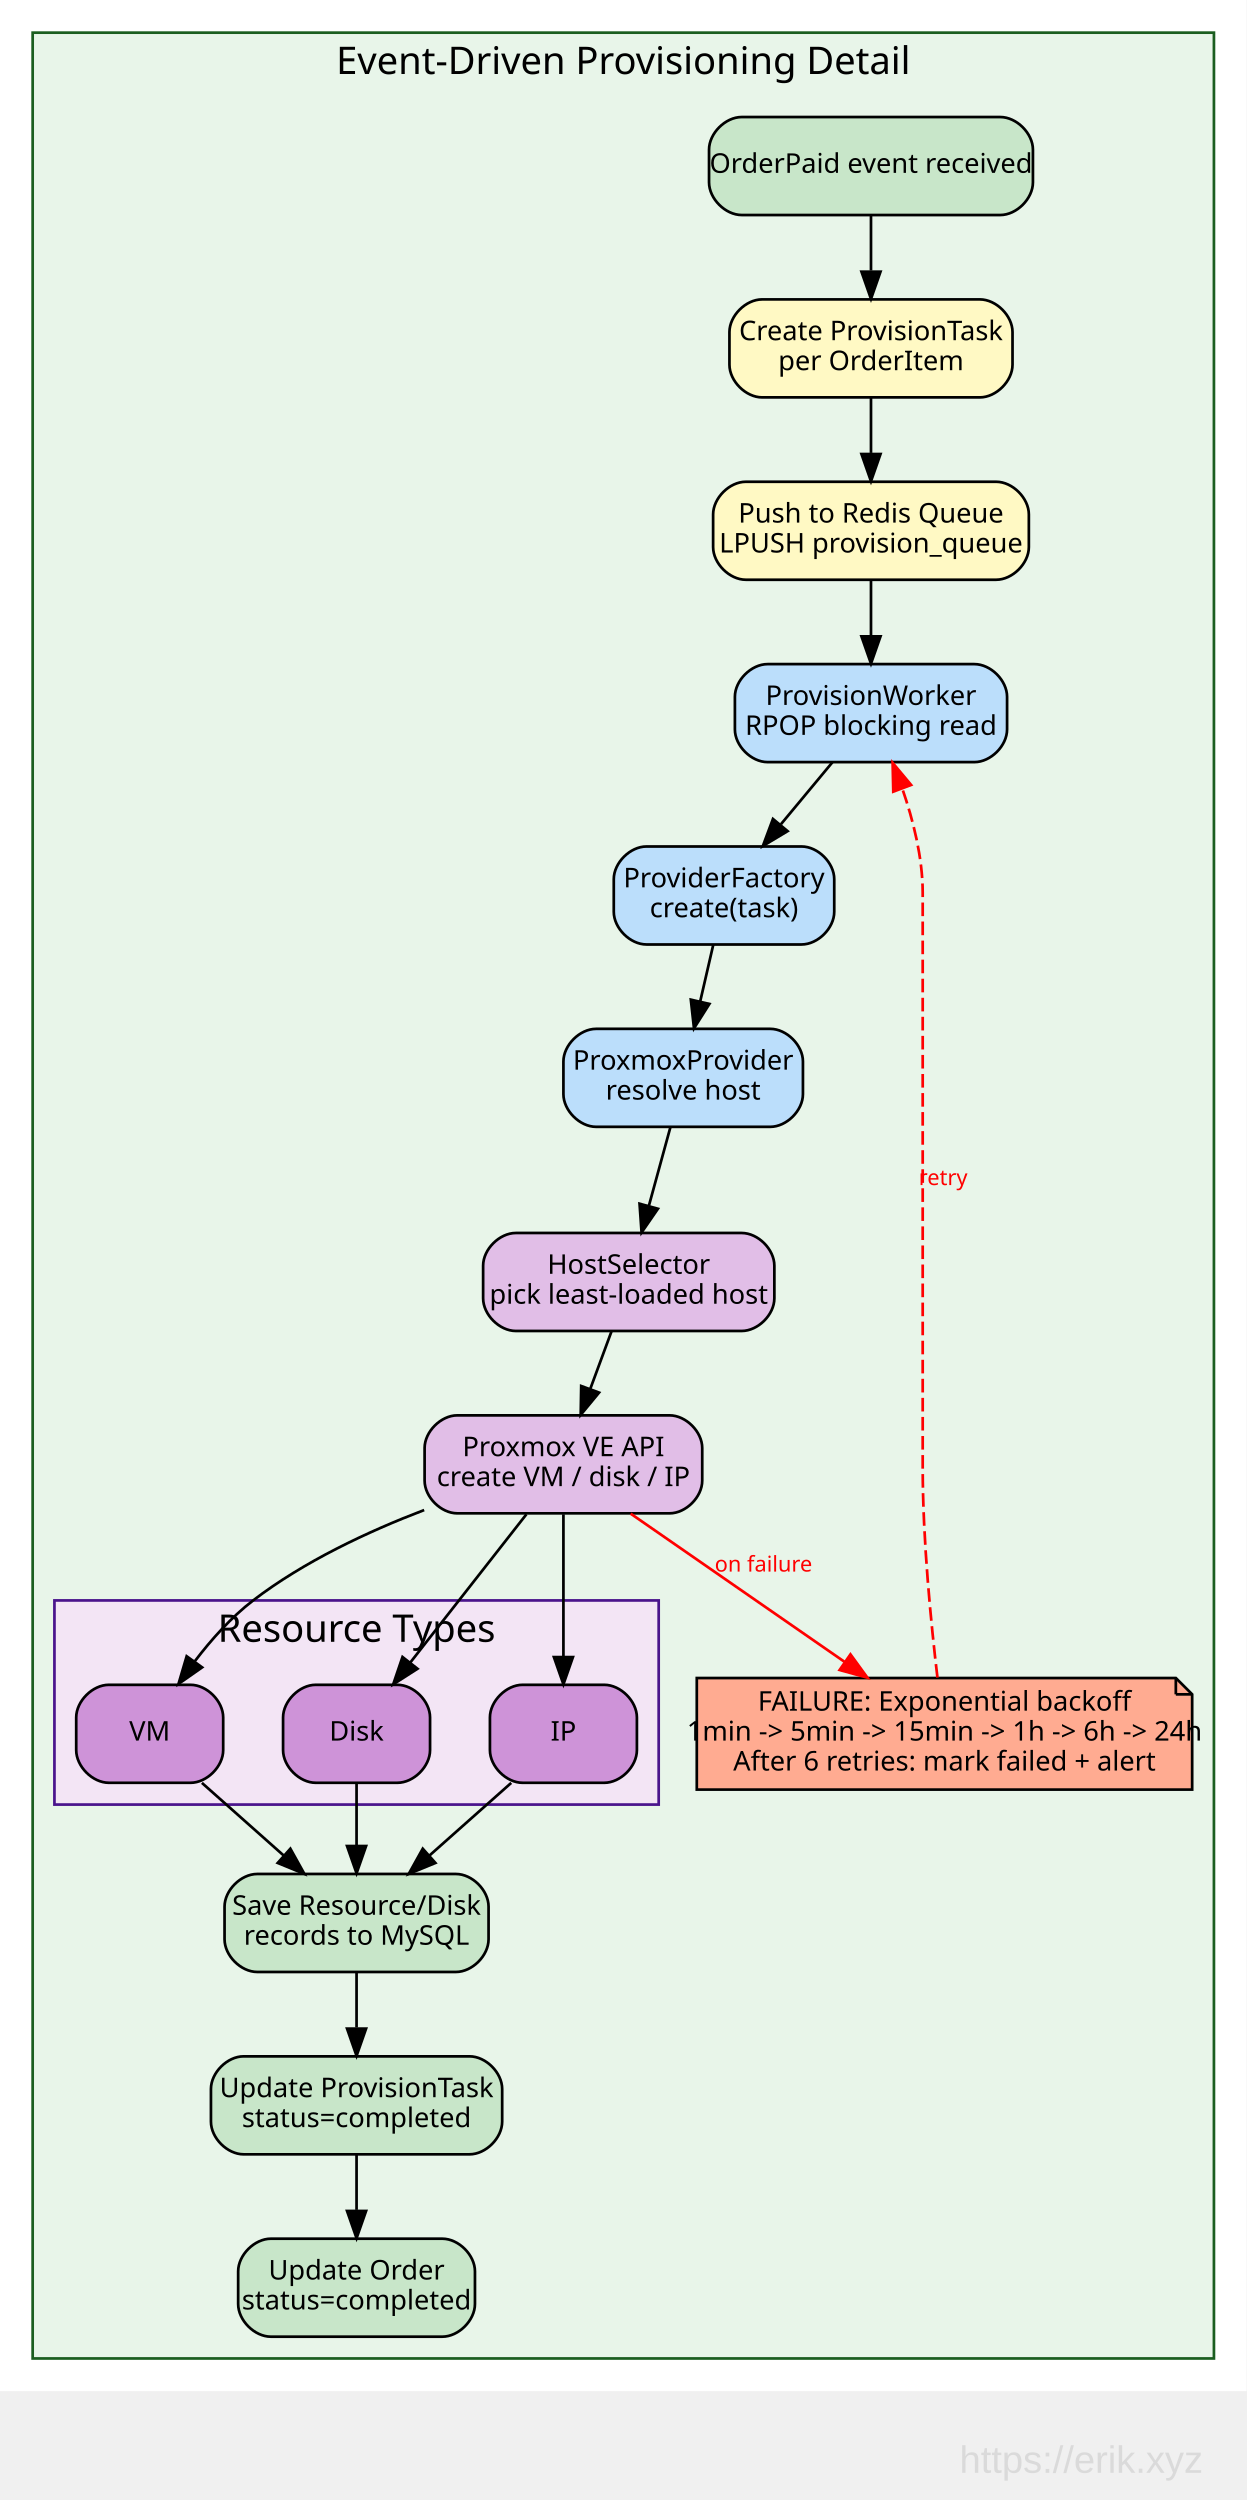
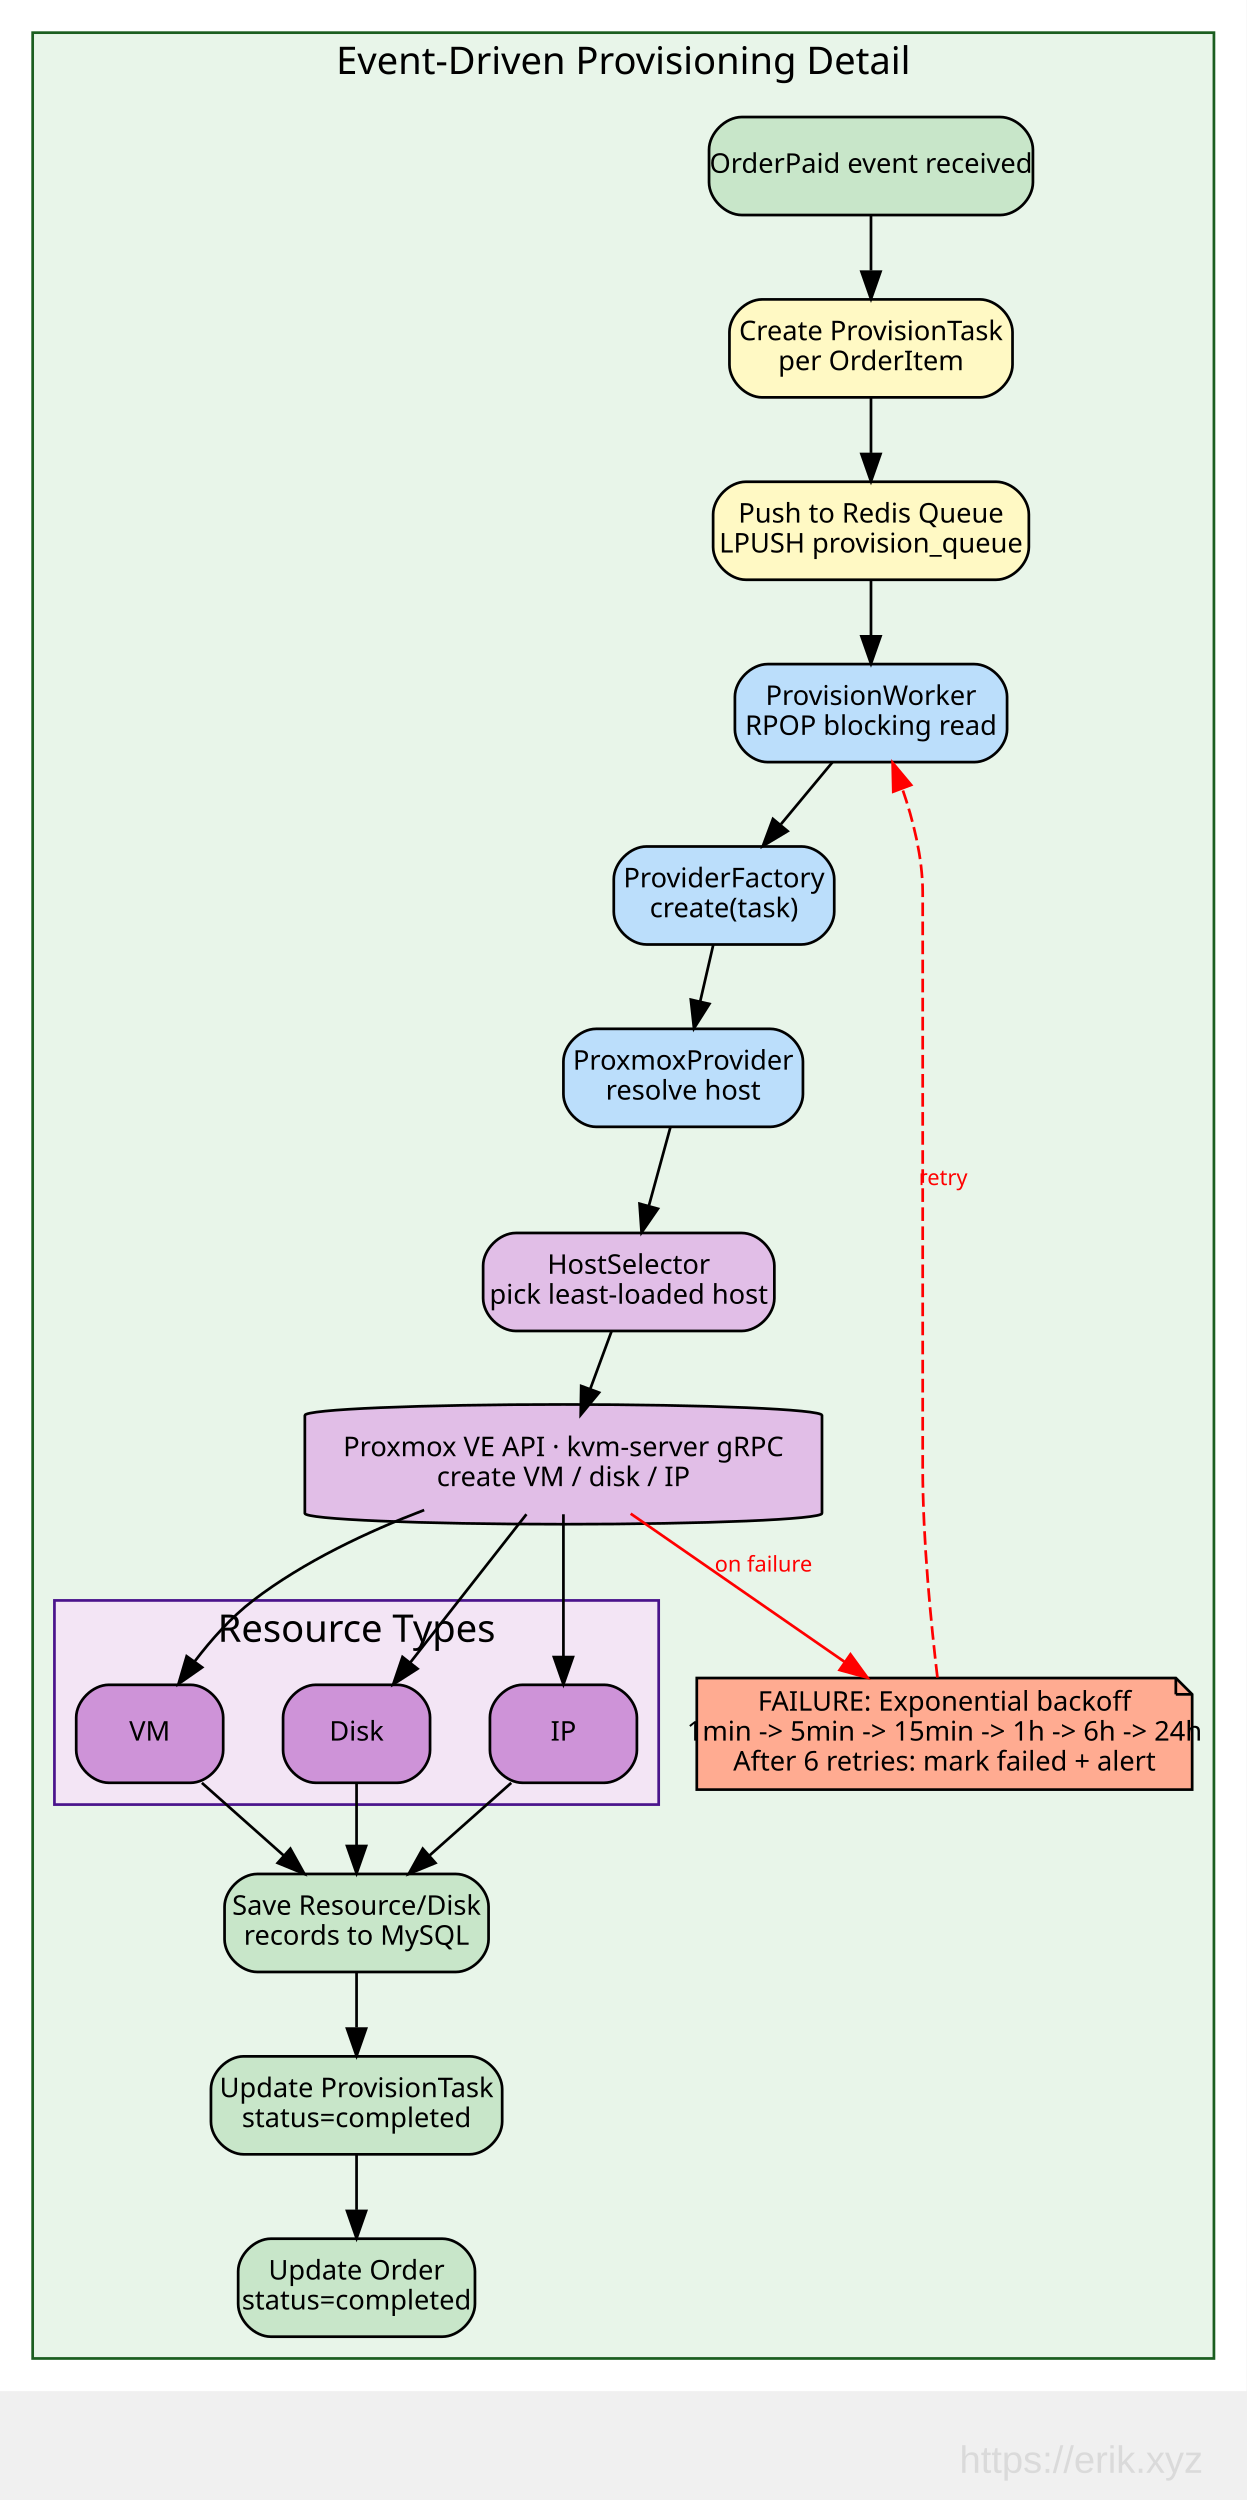
<svg xmlns="http://www.w3.org/2000/svg" width="458pt" height="918.50pt" viewBox="0.00 0.00 458.00 918.50">
  <g id="graph0" class="graph" transform="scale(1 1) rotate(0) translate(4 874.5)">
    <polygon fill="white" stroke="transparent" points="-4,4 -4,-874.5 454,-874.5 454,4 -4,4" />
    <g id="clust1" class="cluster">
      <polygon fill="#e8f5e9" stroke="#1b5e20" points="8,-8 8,-862.5 442,-862.5 442,-8 8,-8" />
      <text text-anchor="middle" x="225" y="-847.3" font-family="sans-serif" font-size="14.00">Event-Driven Provisioning Detail</text>
    </g>
    <g id="clust2" class="cluster">
      <polygon fill="#f3e5f5" stroke="#4a148c" points="16,-211.5 16,-286.5 238,-286.5 238,-211.5 16,-211.5" />
      <text text-anchor="middle" x="127" y="-271.3" font-family="sans-serif" font-size="14.00">Resource Types</text>
    </g>
    <g id="node1" class="node">
      <path fill="#c8e6c9" stroke="black" d="M363.5,-831.5C363.5,-831.5 268.5,-831.5 268.5,-831.5 262.5,-831.5 256.5,-825.5 256.5,-819.5 256.5,-819.5 256.5,-807.5 256.5,-807.5 256.5,-801.5 262.5,-795.5 268.5,-795.5 268.5,-795.5 363.5,-795.5 363.5,-795.5 369.5,-795.5 375.5,-801.5 375.5,-807.5 375.5,-807.5 375.5,-819.5 375.5,-819.5 375.5,-825.5 369.5,-831.5 363.5,-831.5" />
      <text text-anchor="middle" x="316" y="-811" font-family="sans-serif" font-size="10.00">OrderPaid event received</text>
    </g>
    <g id="node2" class="node">
      <path fill="#fff9c4" stroke="black" d="M356,-764.5C356,-764.5 276,-764.5 276,-764.5 270,-764.5 264,-758.5 264,-752.5 264,-752.5 264,-740.5 264,-740.5 264,-734.5 270,-728.5 276,-728.5 276,-728.5 356,-728.5 356,-728.5 362,-728.5 368,-734.5 368,-740.5 368,-740.5 368,-752.5 368,-752.5 368,-758.5 362,-764.5 356,-764.5" />
      <text text-anchor="middle" x="316" y="-749.5" font-family="sans-serif" font-size="10.00">Create ProvisionTask</text>
      <text text-anchor="middle" x="316" y="-738.5" font-family="sans-serif" font-size="10.00">per OrderItem</text>
    </g>
    <g id="edge1" class="edge">
      <path fill="none" stroke="black" d="M316,-795.42C316,-789.2 316,-782 316,-775.1" />
      <polygon fill="black" stroke="black" points="319.5,-774.69 316,-764.69 312.5,-774.69 319.5,-774.69" />
    </g>
    <g id="node3" class="node">
      <path fill="#fff9c4" stroke="black" d="M362,-697.5C362,-697.5 270,-697.5 270,-697.5 264,-697.5 258,-691.5 258,-685.5 258,-685.5 258,-673.5 258,-673.5 258,-667.5 264,-661.5 270,-661.5 270,-661.5 362,-661.5 362,-661.5 368,-661.5 374,-667.5 374,-673.5 374,-673.5 374,-685.5 374,-685.5 374,-691.5 368,-697.5 362,-697.5" />
      <text text-anchor="middle" x="316" y="-682.5" font-family="sans-serif" font-size="10.00">Push to Redis Queue</text>
      <text text-anchor="middle" x="316" y="-671.5" font-family="sans-serif" font-size="10.00">LPUSH provision_queue</text>
    </g>
    <g id="edge2" class="edge">
      <path fill="none" stroke="black" d="M316,-728.42C316,-722.2 316,-715 316,-708.1" />
      <polygon fill="black" stroke="black" points="319.5,-707.69 316,-697.69 312.5,-707.69 319.5,-707.69" />
    </g>
    <g id="node4" class="node">
      <path fill="#bbdefb" stroke="black" d="M354,-630.5C354,-630.5 278,-630.5 278,-630.5 272,-630.5 266,-624.5 266,-618.5 266,-618.5 266,-606.5 266,-606.5 266,-600.5 272,-594.5 278,-594.5 278,-594.5 354,-594.5 354,-594.5 360,-594.5 366,-600.5 366,-606.5 366,-606.5 366,-618.5 366,-618.5 366,-624.5 360,-630.5 354,-630.5" />
      <text text-anchor="middle" x="316" y="-615.5" font-family="sans-serif" font-size="10.00">ProvisionWorker</text>
      <text text-anchor="middle" x="316" y="-604.5" font-family="sans-serif" font-size="10.00">RPOP blocking read</text>
    </g>
    <g id="edge3" class="edge">
      <path fill="none" stroke="black" d="M316,-661.42C316,-655.2 316,-648 316,-641.1" />
      <polygon fill="black" stroke="black" points="319.5,-640.69 316,-630.69 312.5,-640.69 319.5,-640.69" />
    </g>
    <g id="node5" class="node">
      <path fill="#bbdefb" stroke="black" d="M290.5,-563.5C290.5,-563.5 233.5,-563.5 233.5,-563.5 227.5,-563.5 221.5,-557.5 221.5,-551.5 221.5,-551.5 221.5,-539.5 221.5,-539.5 221.5,-533.5 227.5,-527.5 233.5,-527.5 233.5,-527.5 290.5,-527.5 290.5,-527.5 296.5,-527.5 302.5,-533.5 302.5,-539.5 302.5,-539.5 302.5,-551.5 302.5,-551.5 302.5,-557.5 296.5,-563.5 290.5,-563.5" />
      <text text-anchor="middle" x="262" y="-548.5" font-family="sans-serif" font-size="10.00">ProviderFactory</text>
      <text text-anchor="middle" x="262" y="-537.5" font-family="sans-serif" font-size="10.00">create(task)</text>
    </g>
    <g id="edge4" class="edge">
      <path fill="none" stroke="black" d="M301.81,-594.42C296.03,-587.46 289.23,-579.27 282.89,-571.65" />
      <polygon fill="black" stroke="black" points="285.36,-569.14 276.28,-563.69 279.98,-573.62 285.36,-569.14" />
    </g>
    <g id="node6" class="node">
      <path fill="#bbdefb" stroke="black" d="M279,-496.5C279,-496.5 215,-496.5 215,-496.5 209,-496.5 203,-490.5 203,-484.5 203,-484.5 203,-472.5 203,-472.5 203,-466.5 209,-460.5 215,-460.5 215,-460.5 279,-460.5 279,-460.5 285,-460.5 291,-466.5 291,-472.5 291,-472.5 291,-484.5 291,-484.5 291,-490.5 285,-496.5 279,-496.5" />
      <text text-anchor="middle" x="247" y="-481.5" font-family="sans-serif" font-size="10.00">ProxmoxProvider</text>
      <text text-anchor="middle" x="247" y="-470.5" font-family="sans-serif" font-size="10.00">resolve host</text>
    </g>
    <g id="edge5" class="edge">
      <path fill="none" stroke="black" d="M258.06,-527.42C256.59,-521.05 254.88,-513.66 253.26,-506.61" />
      <polygon fill="black" stroke="black" points="256.63,-505.65 250.97,-496.69 249.81,-507.22 256.63,-505.65" />
    </g>
    <g id="node7" class="node">
      <path fill="#e1bee7" stroke="black" d="M268.5,-421.5C268.5,-421.5 185.5,-421.5 185.5,-421.5 179.5,-421.5 173.5,-415.5 173.5,-409.5 173.5,-409.5 173.5,-397.5 173.5,-397.5 173.5,-391.5 179.5,-385.5 185.5,-385.5 185.5,-385.5 268.5,-385.5 268.5,-385.5 274.5,-385.5 280.5,-391.5 280.5,-397.5 280.5,-397.5 280.5,-409.5 280.5,-409.5 280.5,-415.5 274.5,-421.5 268.5,-421.5" />
      <text text-anchor="middle" x="227" y="-406.5" font-family="sans-serif" font-size="10.00">HostSelector</text>
      <text text-anchor="middle" x="227" y="-395.5" font-family="sans-serif" font-size="10.00">pick least-loaded host</text>
    </g>
    <g id="edge6" class="edge">
      <path fill="none" stroke="black" d="M242.26,-460.2C239.92,-451.65 237.04,-441.15 234.42,-431.57" />
      <polygon fill="black" stroke="black" points="237.72,-430.4 231.71,-421.68 230.97,-432.25 237.72,-430.4" />
    </g>
    <g id="node8" class="node">
-       <path fill="#e1bee7" stroke="black" d="M242,-354.5C242,-354.5 164,-354.5 164,-354.5 158,-354.5 152,-348.5 152,-342.5 152,-342.5 152,-330.5 152,-330.5 152,-324.5 158,-318.5 164,-318.5 164,-318.5 242,-318.5 242,-318.5 248,-318.5 254,-324.5 254,-330.5 254,-330.5 254,-342.5 254,-342.5 254,-348.5 248,-354.5 242,-354.5" />
-       <text text-anchor="middle" x="203" y="-339.5" font-family="sans-serif" font-size="10.00">Proxmox VE API</text>
+       <path fill="#e1bee7" stroke="black" d="M298,-354.5C298,-356.71 255.49,-358.5 203,-358.5 150.51,-358.5 108,-356.71 108,-354.5 108,-354.5 108,-318.5 108,-318.5 108,-316.29 150.51,-314.5 203,-314.5 255.49,-314.5 298,-316.29 298,-318.5 298,-318.5 298,-354.5 298,-354.5" />
+       <text text-anchor="middle" x="203" y="-339.5" font-family="sans-serif" font-size="10.00">Proxmox VE API · kvm-server gRPC</text>
      <text text-anchor="middle" x="203" y="-328.5" font-family="sans-serif" font-size="10.00">create VM / disk / IP</text>
    </g>
    <g id="edge7" class="edge">
      <path fill="none" stroke="black" d="M220.69,-385.42C218.29,-378.91 215.48,-371.31 212.83,-364.12" />
      <polygon fill="black" stroke="black" points="216.09,-362.86 209.35,-354.69 209.53,-365.28 216.09,-362.86" />
    </g>
    <g id="node9" class="node">
      <path fill="#ce93d8" stroke="black" d="M66,-255.5C66,-255.5 36,-255.5 36,-255.5 30,-255.5 24,-249.5 24,-243.5 24,-243.5 24,-231.5 24,-231.5 24,-225.5 30,-219.5 36,-219.5 36,-219.5 66,-219.5 66,-219.5 72,-219.5 78,-225.5 78,-231.5 78,-231.5 78,-243.5 78,-243.5 78,-249.5 72,-255.5 66,-255.5" />
      <text text-anchor="middle" x="51" y="-235" font-family="sans-serif" font-size="10.00">VM</text>
    </g>
    <g id="edge8" class="edge">
      <path fill="none" stroke="black" d="M151.84,-319.71C131.08,-311.78 107.64,-300.78 89,-286.5 80.94,-280.33 73.61,-272.09 67.58,-264.17" />
      <polygon fill="black" stroke="black" points="70.26,-261.91 61.58,-255.83 64.58,-265.99 70.26,-261.91" />
    </g>
    <g id="node10" class="node">
      <path fill="#ce93d8" stroke="black" d="M142,-255.5C142,-255.5 112,-255.5 112,-255.5 106,-255.5 100,-249.5 100,-243.5 100,-243.5 100,-231.5 100,-231.5 100,-225.5 106,-219.5 112,-219.5 112,-219.5 142,-219.5 142,-219.5 148,-219.5 154,-225.5 154,-231.5 154,-231.5 154,-243.5 154,-243.5 154,-249.5 148,-255.5 142,-255.5" />
      <text text-anchor="middle" x="127" y="-235" font-family="sans-serif" font-size="10.00">Disk</text>
    </g>
    <g id="edge9" class="edge">
      <path fill="none" stroke="black" d="M189.41,-318.16C177.52,-302.99 160.11,-280.76 146.69,-263.63" />
      <polygon fill="black" stroke="black" points="149.39,-261.4 140.47,-255.69 143.88,-265.72 149.39,-261.4" />
    </g>
    <g id="node11" class="node">
      <path fill="#ce93d8" stroke="black" d="M218,-255.5C218,-255.5 188,-255.5 188,-255.5 182,-255.5 176,-249.5 176,-243.5 176,-243.5 176,-231.5 176,-231.5 176,-225.5 182,-219.5 188,-219.5 188,-219.5 218,-219.5 218,-219.5 224,-219.5 230,-225.5 230,-231.5 230,-231.5 230,-243.5 230,-243.5 230,-249.5 224,-255.5 218,-255.5" />
      <text text-anchor="middle" x="203" y="-235" font-family="sans-serif" font-size="10.00">IP</text>
    </g>
    <g id="edge10" class="edge">
      <path fill="none" stroke="black" d="M203,-318.16C203,-303.68 203,-282.76 203,-266" />
      <polygon fill="black" stroke="black" points="206.5,-265.69 203,-255.69 199.5,-265.69 206.5,-265.69" />
    </g>
    <g id="node15" class="node">
      <polygon fill="#ffab91" stroke="black" points="428,-258 252,-258 252,-217 434,-217 434,-252 428,-258" />
      <polyline fill="none" stroke="black" points="428,-258 428,-252 " />
      <polyline fill="none" stroke="black" points="434,-252 428,-252 " />
      <text text-anchor="middle" x="343" y="-246" font-family="sans-serif" font-size="10.00">FAILURE: Exponential backoff</text>
      <text text-anchor="middle" x="343" y="-235" font-family="sans-serif" font-size="10.00">1min -&gt; 5min -&gt; 15min -&gt; 1h -&gt; 6h -&gt; 24h</text>
      <text text-anchor="middle" x="343" y="-224" font-family="sans-serif" font-size="10.00">After 6 retries: mark failed + alert</text>
    </g>
    <g id="edge16" class="edge">
      <path fill="none" stroke="red" d="M227.71,-318.38C249.47,-303.3 281.48,-281.12 306.25,-263.96" />
      <polygon fill="red" stroke="red" points="308.46,-266.69 314.69,-258.12 304.47,-260.94 308.46,-266.69" />
      <text text-anchor="middle" x="276.5" y="-297.1" font-family="sans-serif" font-size="8.00" fill="red">on failure</text>
    </g>
    <g id="node12" class="node">
      <path fill="#c8e6c9" stroke="black" d="M163.5,-186C163.5,-186 90.5,-186 90.5,-186 84.5,-186 78.5,-180 78.5,-174 78.5,-174 78.5,-162 78.5,-162 78.5,-156 84.5,-150 90.5,-150 90.5,-150 163.5,-150 163.5,-150 169.5,-150 175.5,-156 175.5,-162 175.5,-162 175.5,-174 175.5,-174 175.5,-180 169.5,-186 163.5,-186" />
      <text text-anchor="middle" x="127" y="-171" font-family="sans-serif" font-size="10.00">Save Resource/Disk</text>
      <text text-anchor="middle" x="127" y="-160" font-family="sans-serif" font-size="10.00">records to MySQL</text>
    </g>
    <g id="edge11" class="edge">
      <path fill="none" stroke="black" d="M70.18,-219.47C79.27,-211.39 90.28,-201.61 100.18,-192.82" />
      <polygon fill="black" stroke="black" points="102.68,-195.29 107.83,-186.03 98.03,-190.05 102.68,-195.29" />
    </g>
    <g id="edge12" class="edge">
      <path fill="none" stroke="black" d="M127,-219.47C127,-212.49 127,-204.23 127,-196.44" />
      <polygon fill="black" stroke="black" points="130.5,-196.26 127,-186.26 123.5,-196.26 130.5,-196.26" />
    </g>
    <g id="edge13" class="edge">
      <path fill="none" stroke="black" d="M183.82,-219.47C174.73,-211.39 163.72,-201.61 153.82,-192.82" />
      <polygon fill="black" stroke="black" points="155.97,-190.05 146.17,-186.03 151.32,-195.29 155.97,-190.05" />
    </g>
    <g id="node13" class="node">
      <path fill="#c8e6c9" stroke="black" d="M168.5,-119C168.5,-119 85.5,-119 85.5,-119 79.5,-119 73.5,-113 73.5,-107 73.5,-107 73.5,-95 73.5,-95 73.5,-89 79.5,-83 85.5,-83 85.5,-83 168.5,-83 168.5,-83 174.5,-83 180.5,-89 180.5,-95 180.5,-95 180.5,-107 180.5,-107 180.5,-113 174.5,-119 168.5,-119" />
      <text text-anchor="middle" x="127" y="-104" font-family="sans-serif" font-size="10.00">Update ProvisionTask</text>
      <text text-anchor="middle" x="127" y="-93" font-family="sans-serif" font-size="10.00">status=completed</text>
    </g>
    <g id="edge14" class="edge">
      <path fill="none" stroke="black" d="M127,-149.92C127,-143.7 127,-136.5 127,-129.6" />
      <polygon fill="black" stroke="black" points="130.5,-129.19 127,-119.19 123.5,-129.19 130.5,-129.19" />
    </g>
    <g id="node14" class="node">
      <path fill="#c8e6c9" stroke="black" d="M158.5,-52C158.5,-52 95.5,-52 95.5,-52 89.5,-52 83.5,-46 83.5,-40 83.5,-40 83.5,-28 83.5,-28 83.5,-22 89.5,-16 95.5,-16 95.5,-16 158.5,-16 158.5,-16 164.5,-16 170.5,-22 170.5,-28 170.5,-28 170.5,-40 170.5,-40 170.5,-46 164.5,-52 158.5,-52" />
      <text text-anchor="middle" x="127" y="-37" font-family="sans-serif" font-size="10.00">Update Order</text>
      <text text-anchor="middle" x="127" y="-26" font-family="sans-serif" font-size="10.00">status=completed</text>
    </g>
    <g id="edge15" class="edge">
      <path fill="none" stroke="black" d="M127,-82.92C127,-76.7 127,-69.5 127,-62.6" />
      <polygon fill="black" stroke="black" points="130.5,-62.19 127,-52.19 123.5,-62.19 130.5,-62.19" />
    </g>
    <g id="edge17" class="edge">
      <path fill="none" stroke="red" stroke-dasharray="5,2" d="M340.42,-258.15C338.09,-277.72 335,-308.63 335,-335.5 335,-546.5 335,-546.5 335,-546.5 335,-559.41 331.5,-573.21 327.51,-584.75" />
      <polygon fill="red" stroke="red" points="324.19,-583.65 323.95,-594.24 330.74,-586.11 324.19,-583.65" />
      <text text-anchor="middle" x="342.5" y="-439.1" font-family="sans-serif" font-size="8.00" fill="red">retry</text>
    </g>
  </g>
  <g opacity="0.5">
    <text x="442" y="908.5" text-anchor="end" font-family="Arial, sans-serif" font-size="14" fill="rgba(0,0,0,0.18)">https://erik.xyz</text>
  </g>
</svg>
